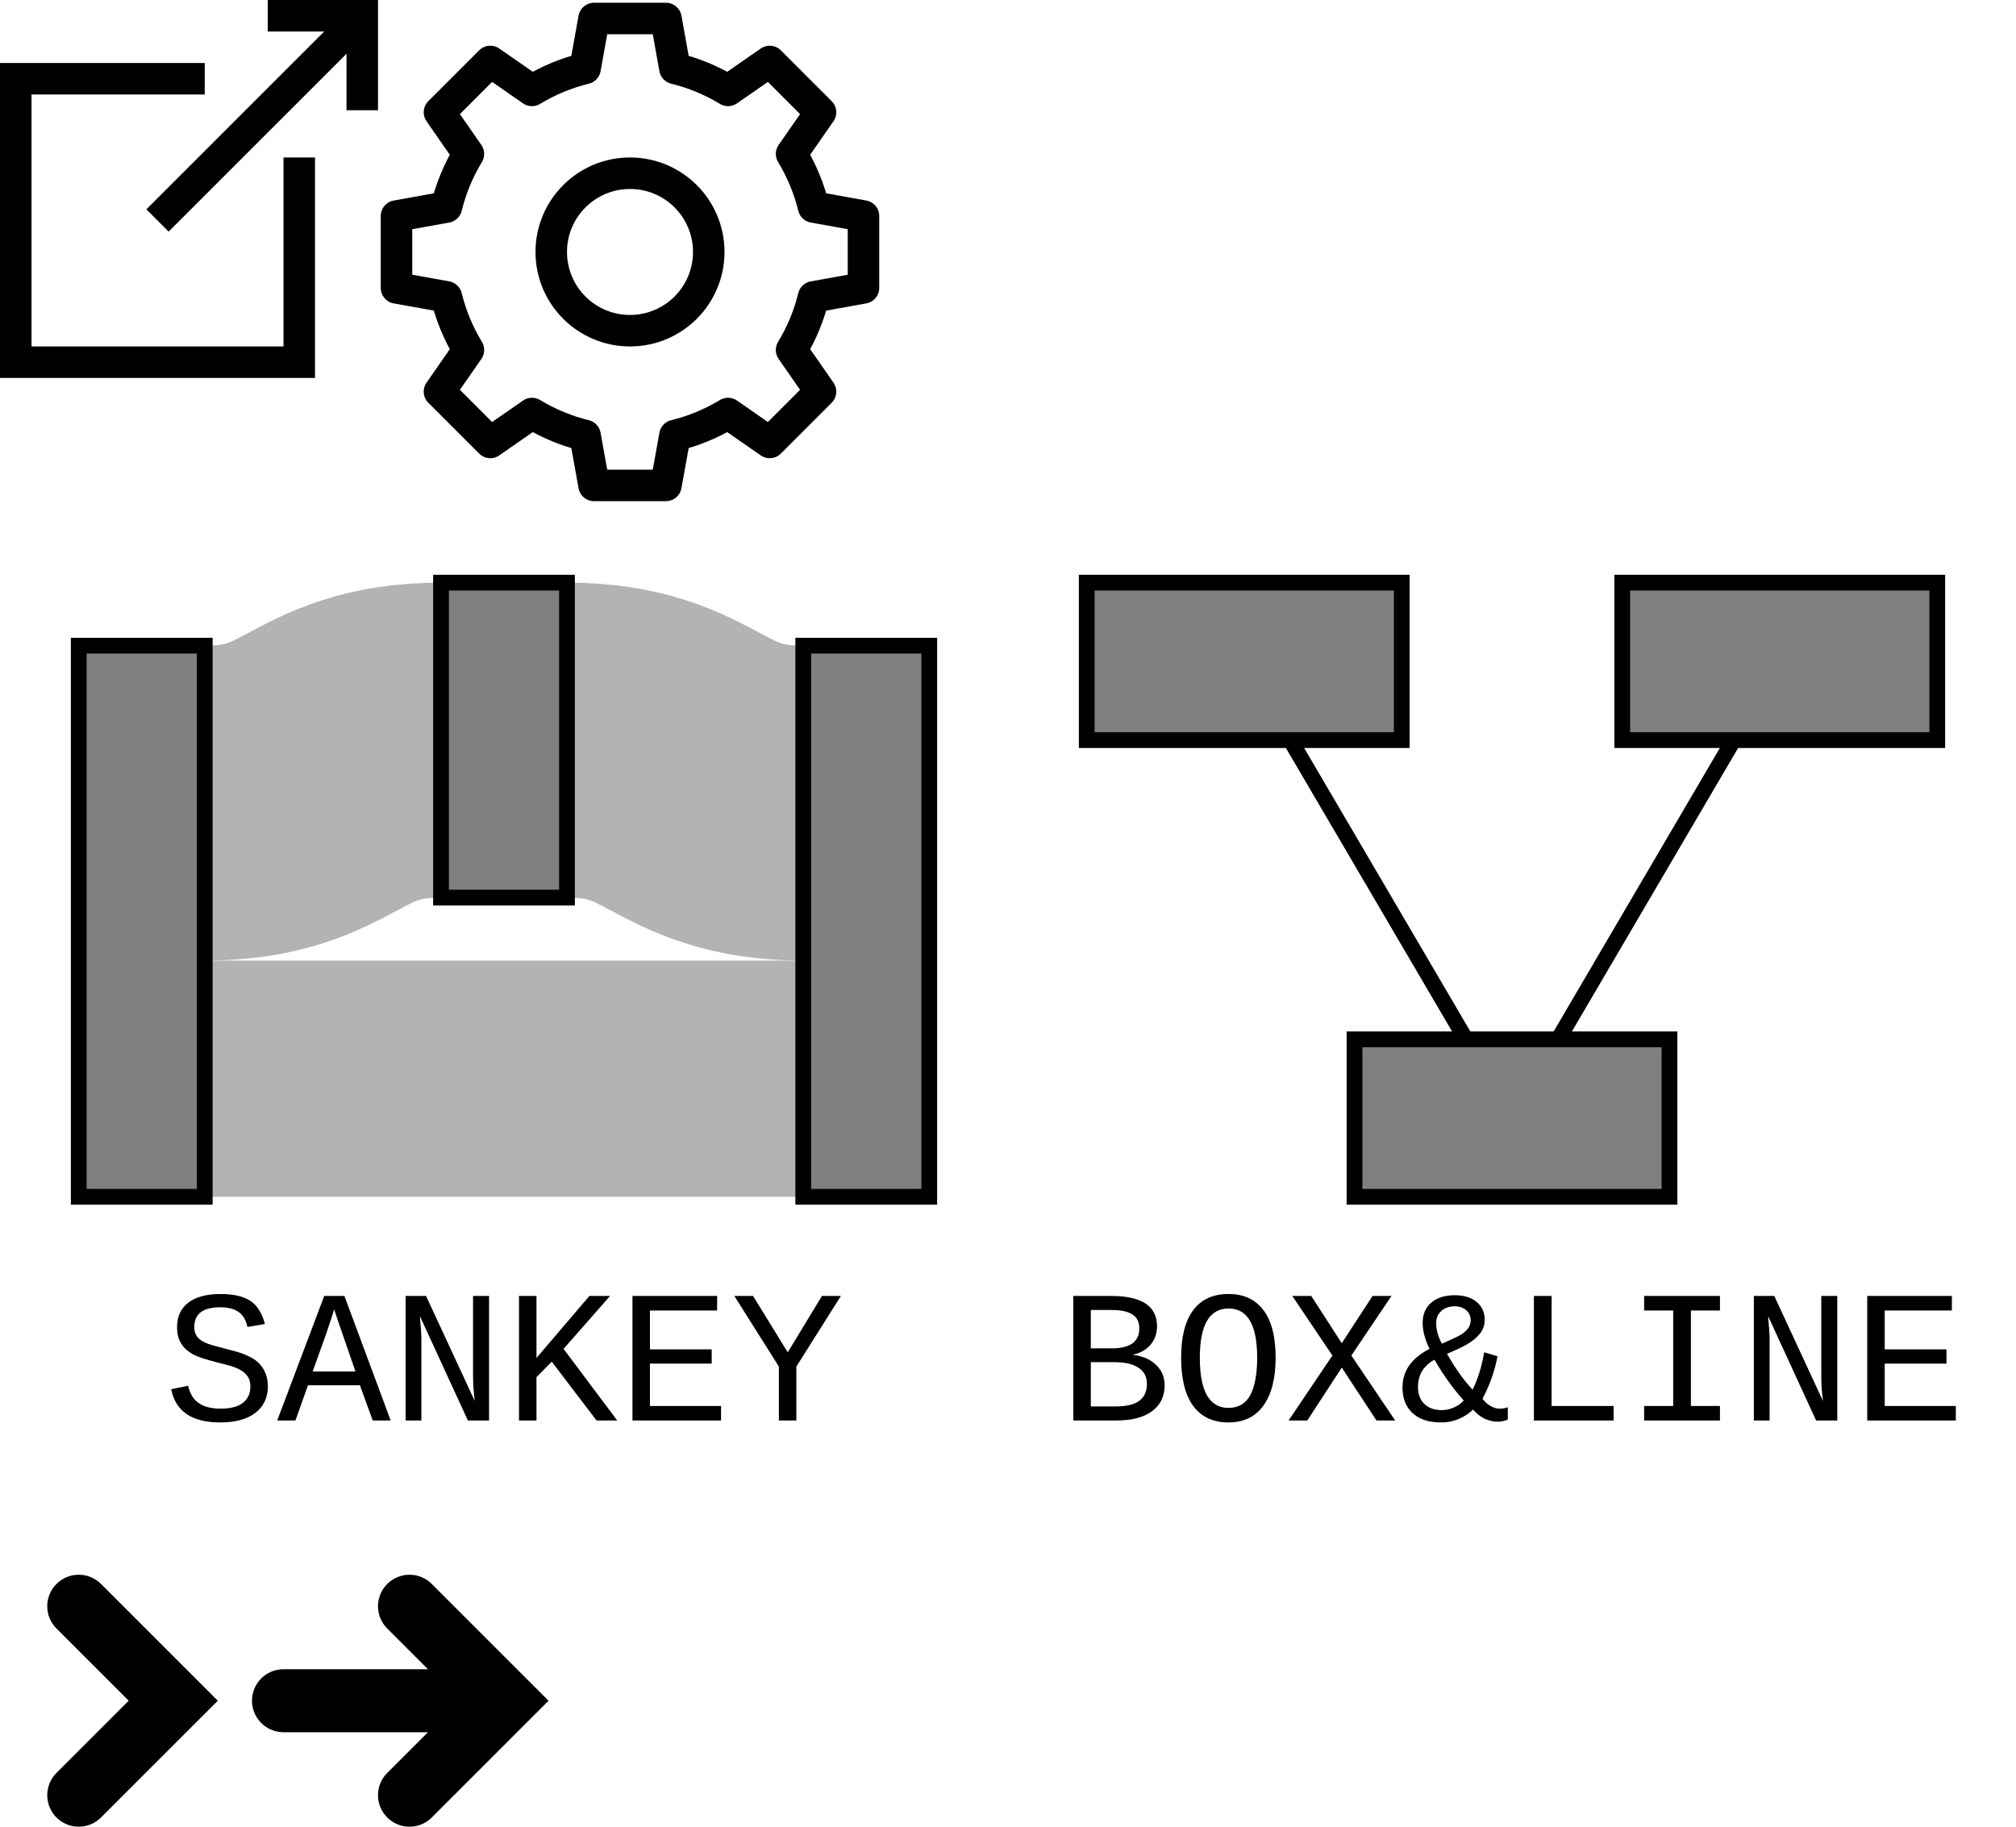
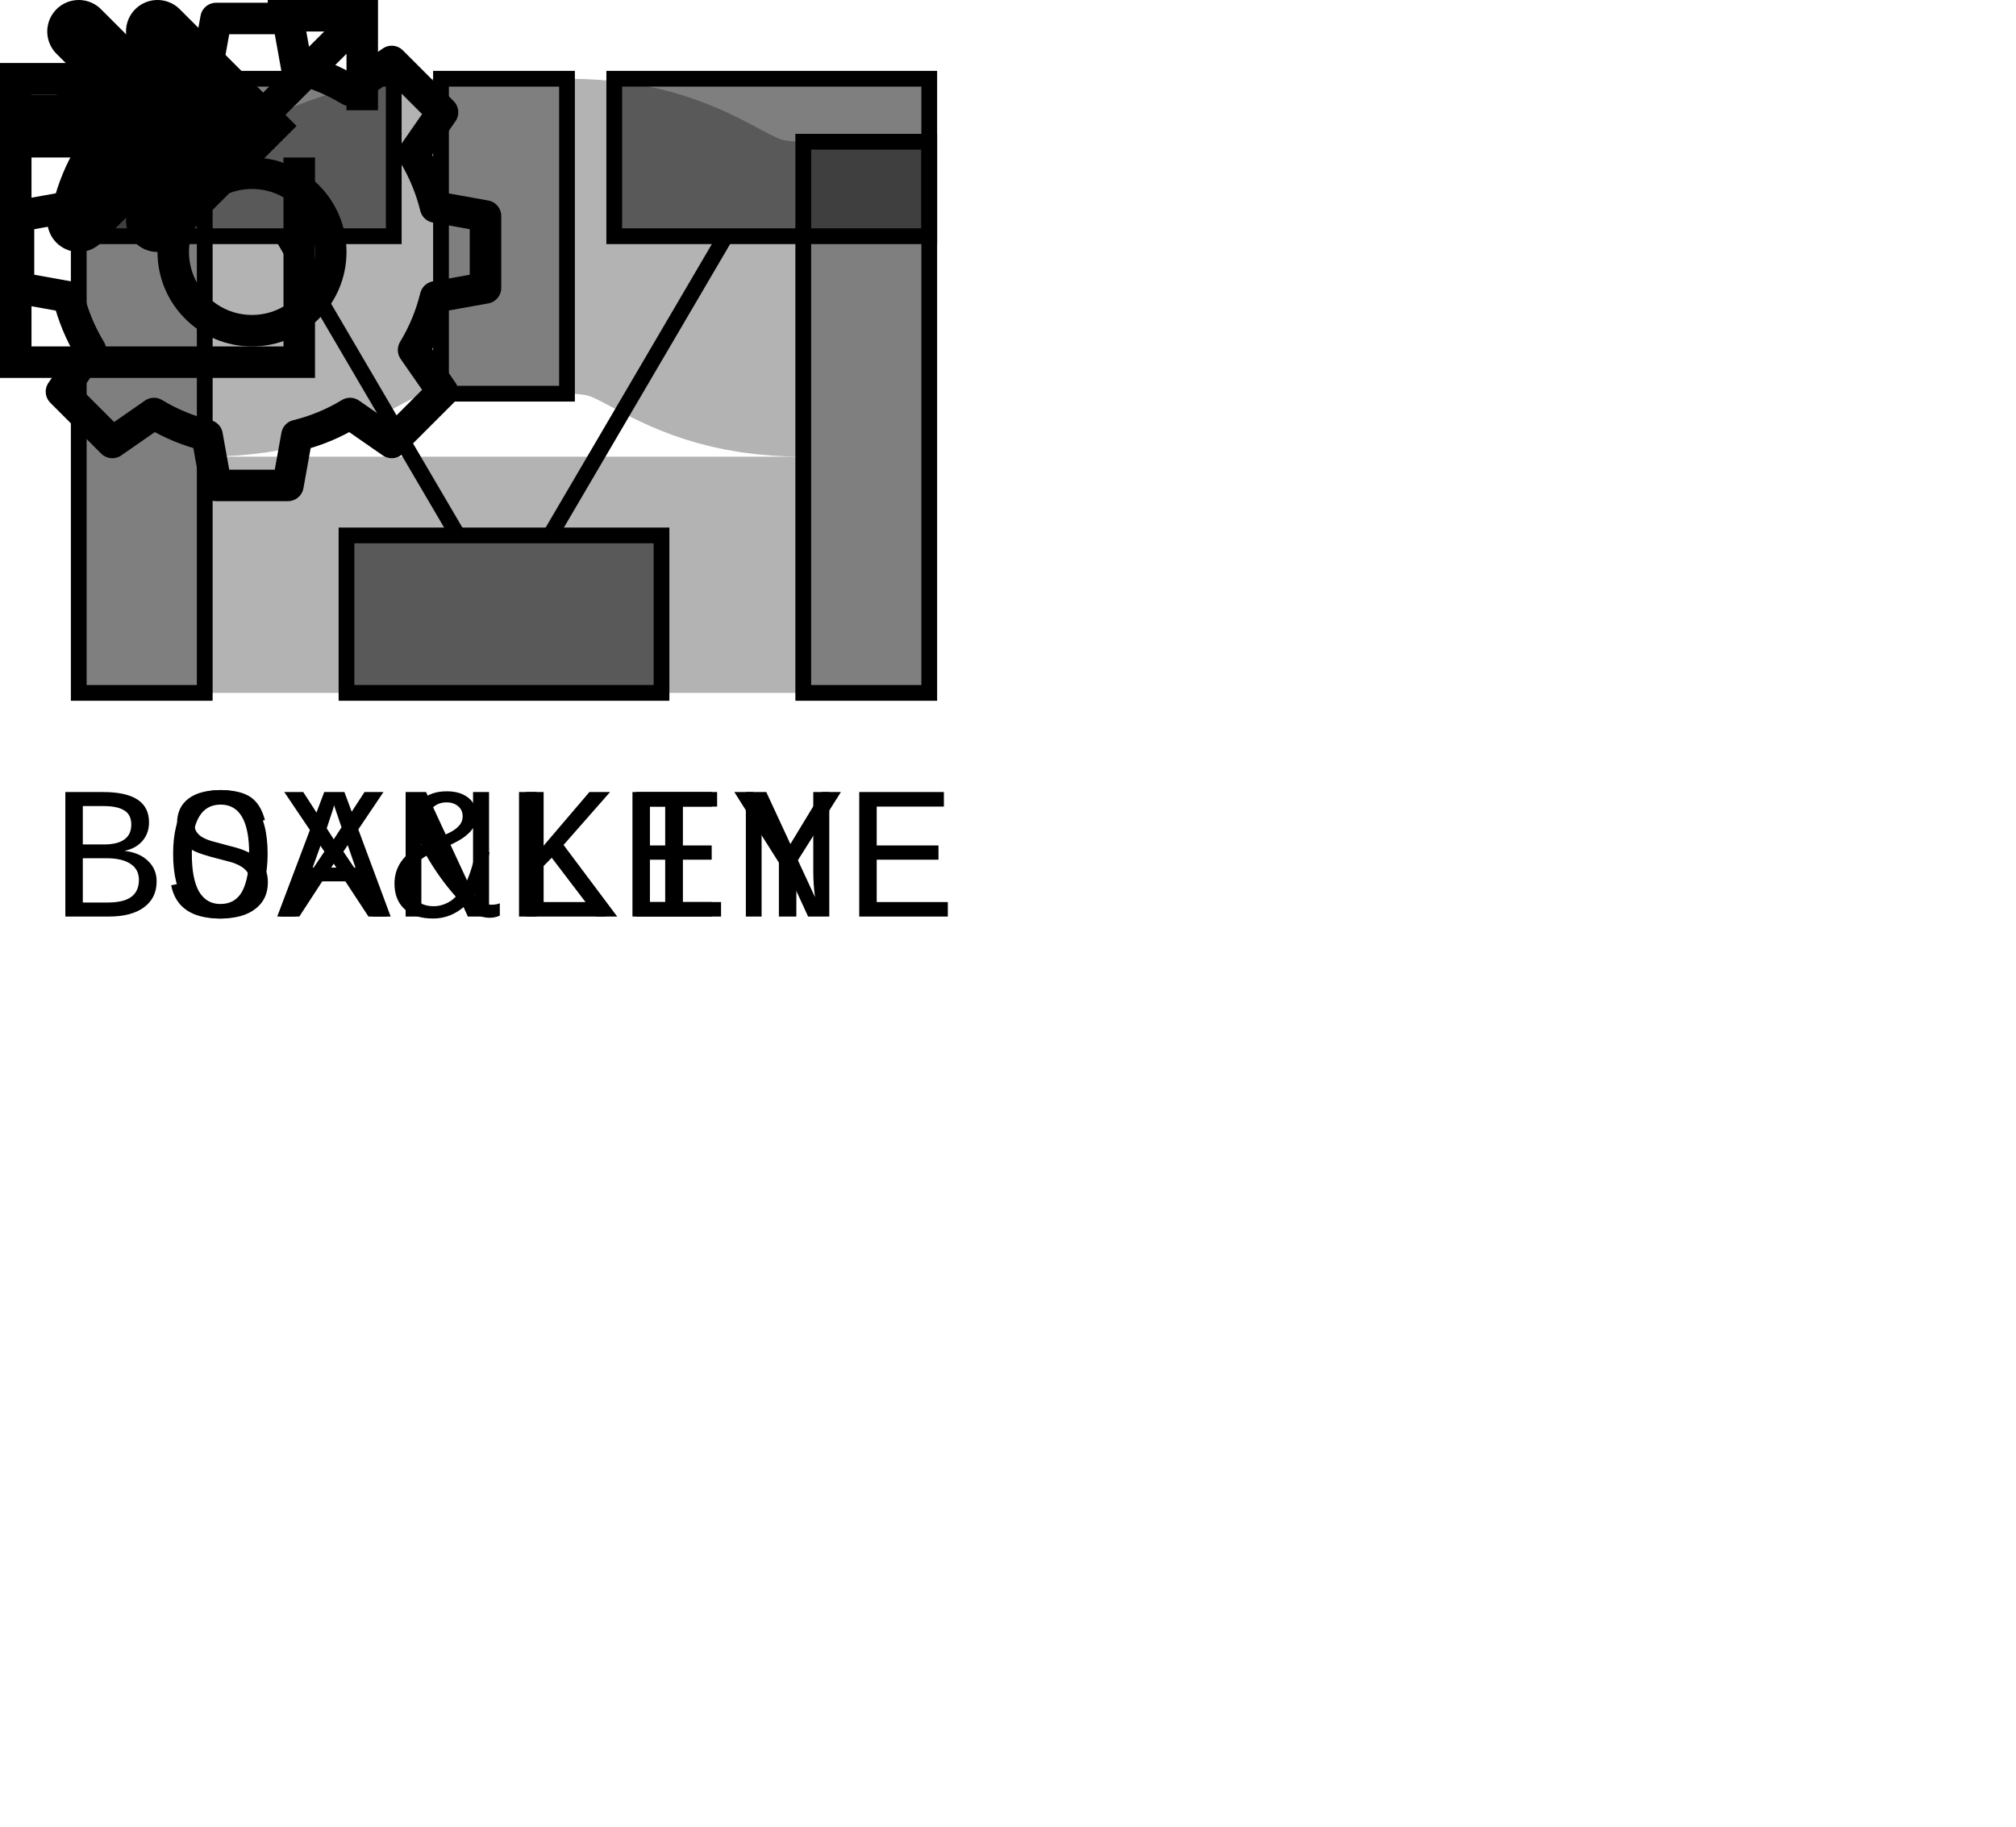
<svg xmlns="http://www.w3.org/2000/svg" viewBox="0 0 128 116" width="128" height="116">
-   <style type="text/css" media="screen">
-         
-             svg {
-                 color: black;
-             }
-             #gear {
-                 transform: translate(24px, 0px);
-             }
-             #sankey {
-                 transform: translate(0px, 32px);
-             }
-             #boxline {
-                 transform: translate(64px, 32px);
-             }
-             #right {
-                 transform: translate(0px, 100px);
-             }
-             #right:hover {
-                 transform: translate(0px, 100px) rotate(90deg);
-                 transition-duration: 0.5s;
-             }
-             #rightarrow {
-                 transform: translate(16px, 100px);
-             }
-         
-     </style>
  <path id="popout" fill="none" stroke="currentColor" stroke-width="2px" d="         M 13,5 L 1,5 L 1,23 L 19,23 L 19,10         M 10,14 L 23,1         M 17,1 L 23,1 L 23,7" />
  <g id="gear" fill="none" stroke="currentColor" stroke-width="2">
    <circle cx="16" cy="16" r="5" />
    <path stroke-width="2px" stroke-linejoin="round" d="             M 30.825,18.282             L 27.656,18.852             A 12 12 0 0 1 26.259 22.225             L 28.097,24.87             L 24.87,28.097             L 22.225,26.259             A 12 12 0 0 1 18.852 27.656             L 18.282,30.825             L 13.718,30.825             L 13.148,27.656             A 12 12 0 0 1 9.775 26.259             L 7.13,28.097             L 3.903,24.87             L 5.741,22.225             A 12 12 0 0 1 4.344 18.852             L 1.175,18.282             L 1.175,13.718             L 4.344,13.148             A 12 12 0 0 1 5.741 9.775             L 3.903,7.13             L 7.13,3.903             L 9.775,5.741             A 12 12 0 0 1 13.148 4.344             L 13.718,1.175             L 18.282,1.175             L 18.852,4.344             A 12 12 0 0 1 22.225 5.741             L 24.87,3.903             L 28.097,7.13             L 26.259,9.775             A 12 12 0 0 1 27.656 13.148             L 30.825,13.718             z         " />
  </g>
  <g id="sankey">
    <g stroke="currentColor" stroke-width="1" fill="currentColor" fill-opacity="0.5">
      <rect x="5" y="9" width="8" height="35" />
      <rect x="28" y="5" width="8" height="20" />
      <rect x="51" y="9" width="8" height="35" />
    </g>
    <g stroke="currentColor" stroke-opacity="0.3" fill="none">
      <path stroke-width="20" d="M 13,19 C 20.5,19 20.5,15 28,15" />
      <path stroke-width="20" d="M 36,15 C 43.5,15 43.5,19 51,19" />
      <path stroke-width="15" d="M 13,36.5 L 51,36.5" />
    </g>
    <g stroke="none" fill="currentColor" text-anchor="middle">
      <text x="32" y="54" dy="0.35em" style="font-size: 12px; font-family: &quot;Courier New&quot;, monospace;">SANKEY</text>
    </g>
  </g>
  <g id="boxline">
    <g stroke="currentColor" stroke-width="1" fill="none">
      <path d="M 17.931,15 L 29.069,34" />
      <path d="M 46.069,15 L 34.931,34" />
    </g>
    <g stroke="currentColor" stroke-width="1" fill="currentColor" fill-opacity="0.5">
      <rect x="5" y="5" width="20" height="10" />
      <rect x="39" y="5" width="20" height="10" />
      <rect x="22" y="34" width="20" height="10" />
    </g>
    <g stroke="none" fill="currentColor" text-anchor="middle">
      <text x="32" y="54" dy="0.35em" style="font-size: 12px; font-family: &quot;Courier New&quot;, monospace;">BOX&amp;LINE</text>
    </g>
  </g>
  <g id="right" style="transform-origin: 8px 8px;">
    <path stroke="currentColor" stroke-width="4" stroke-linecap="round" fill="none" d="M 5,2 L 11,8 L 5,14" />
  </g>
  <g id="rightarrow">
    <path stroke="currentColor" stroke-width="4" stroke-linecap="round" fill="none" d="M 10,2 L 16,8 L 10,14 M 2,8 L 16,8" />
  </g>
</svg>
